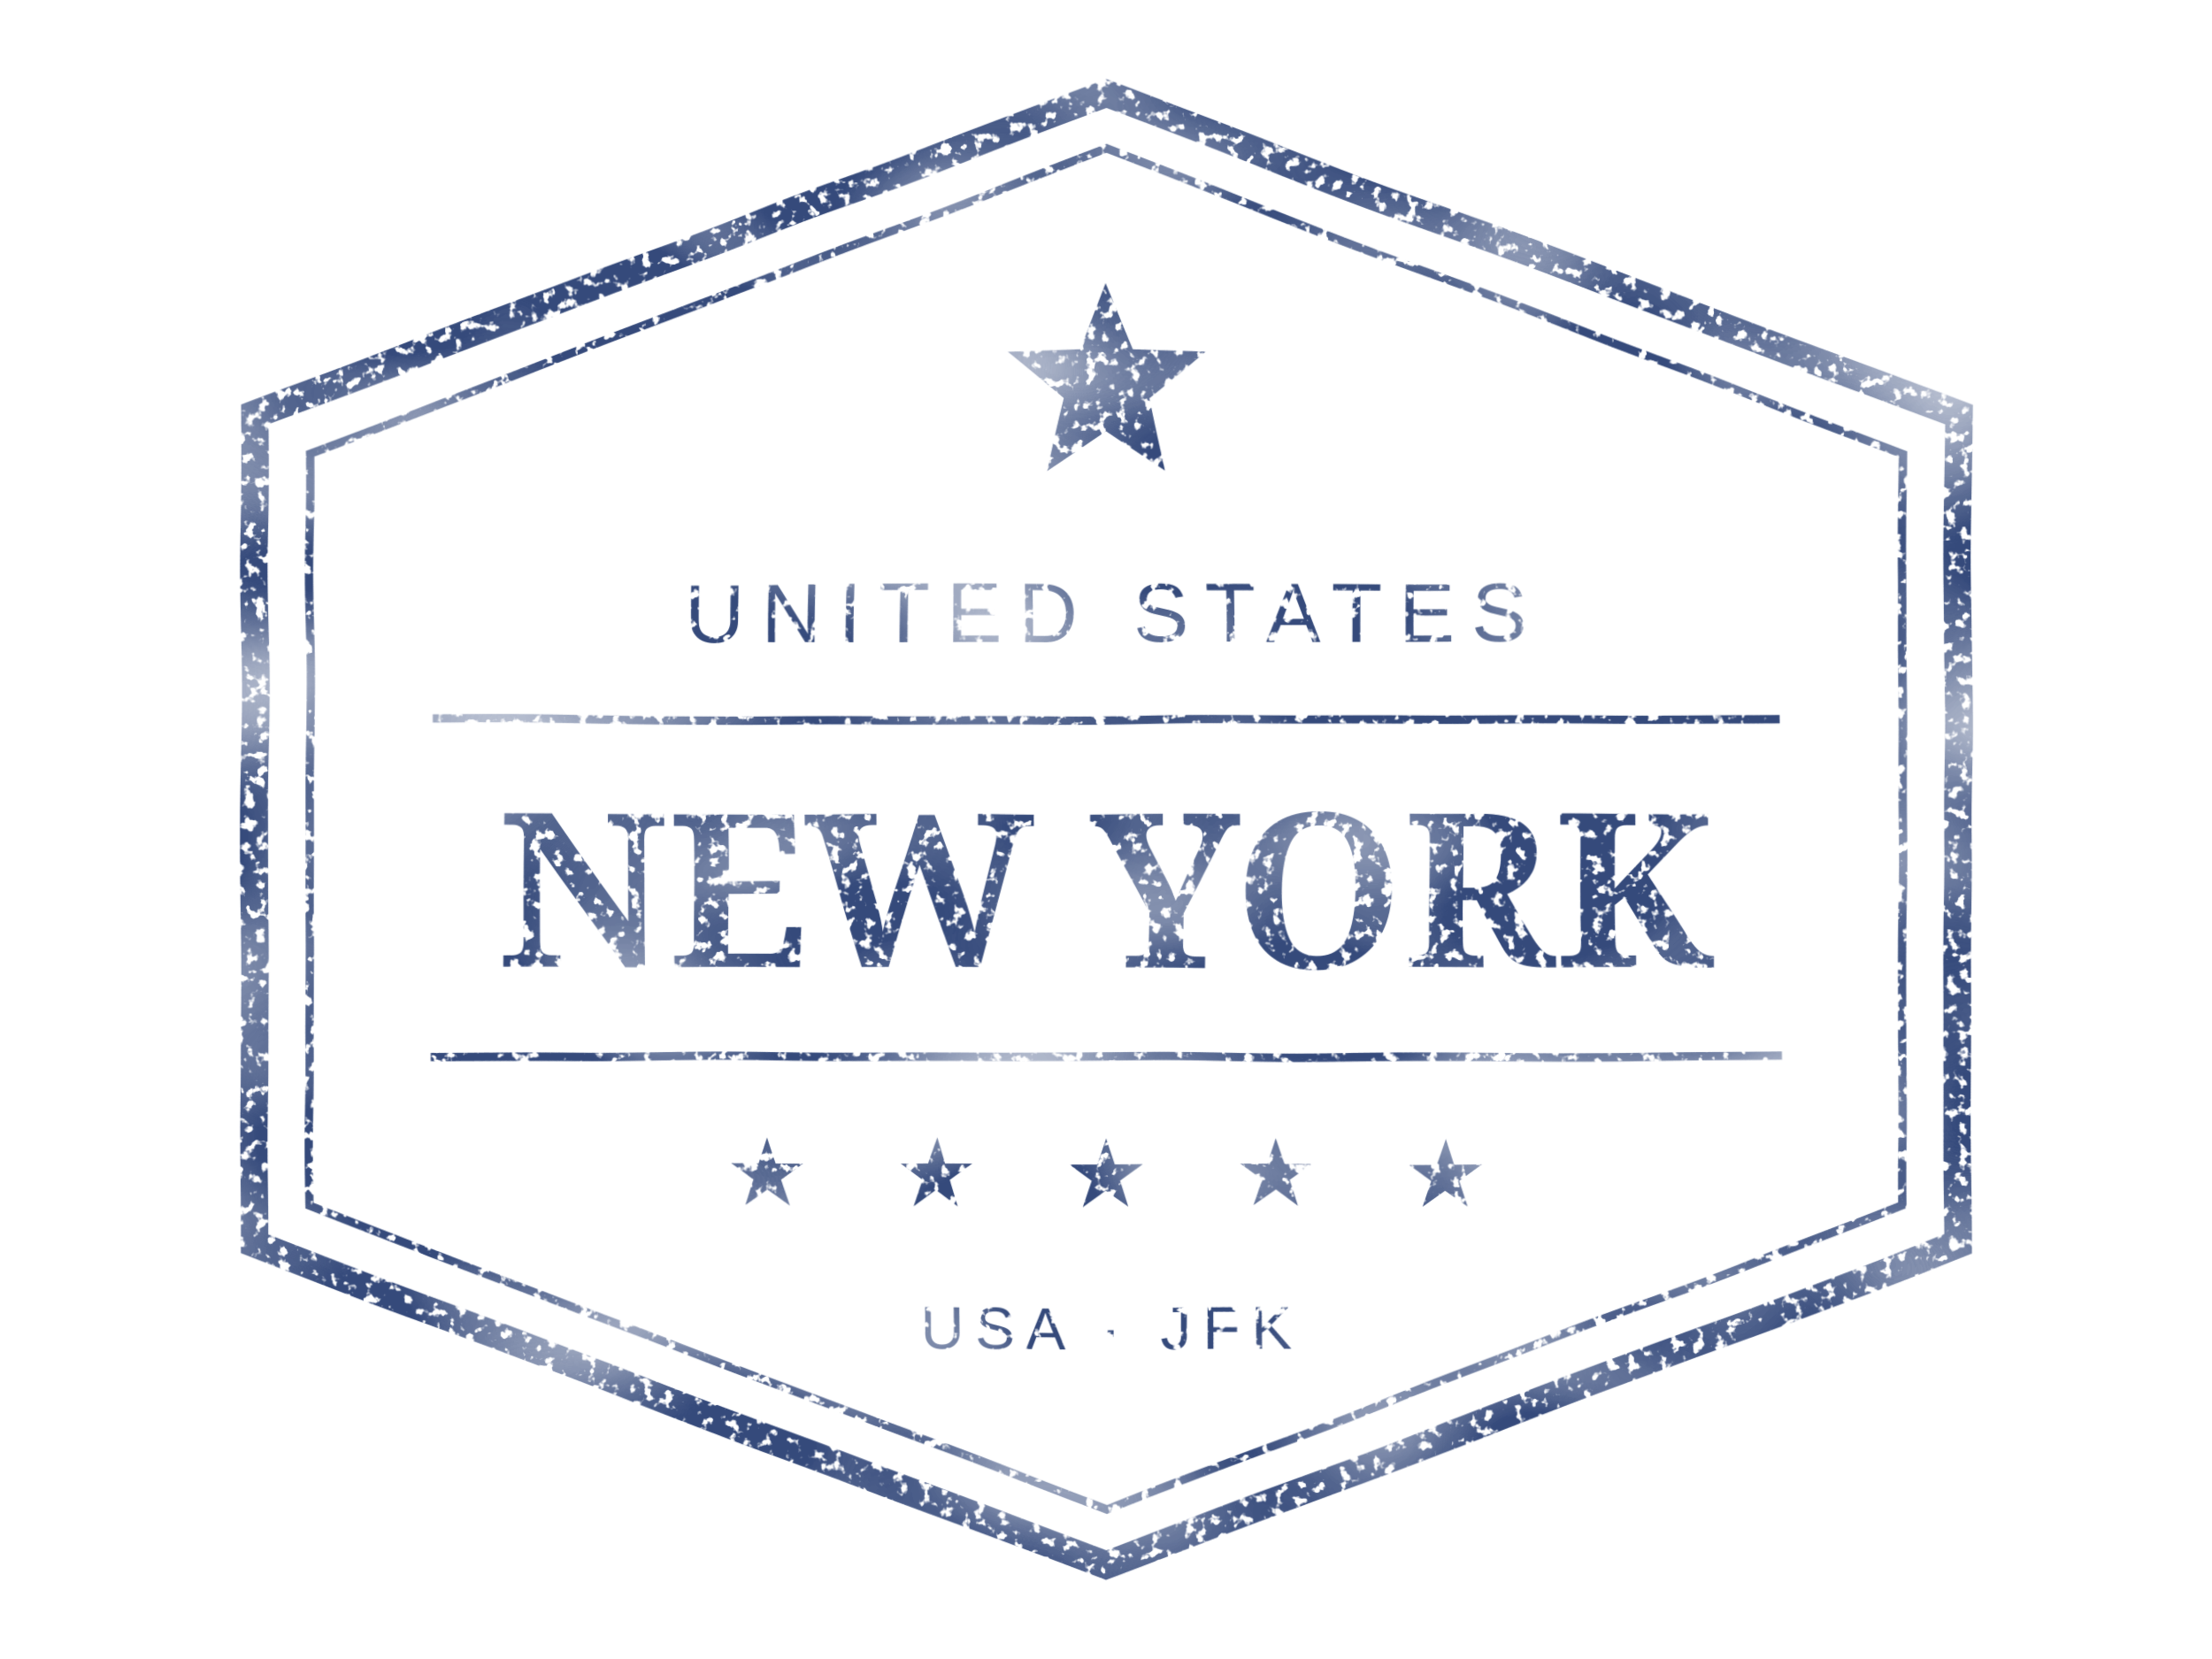
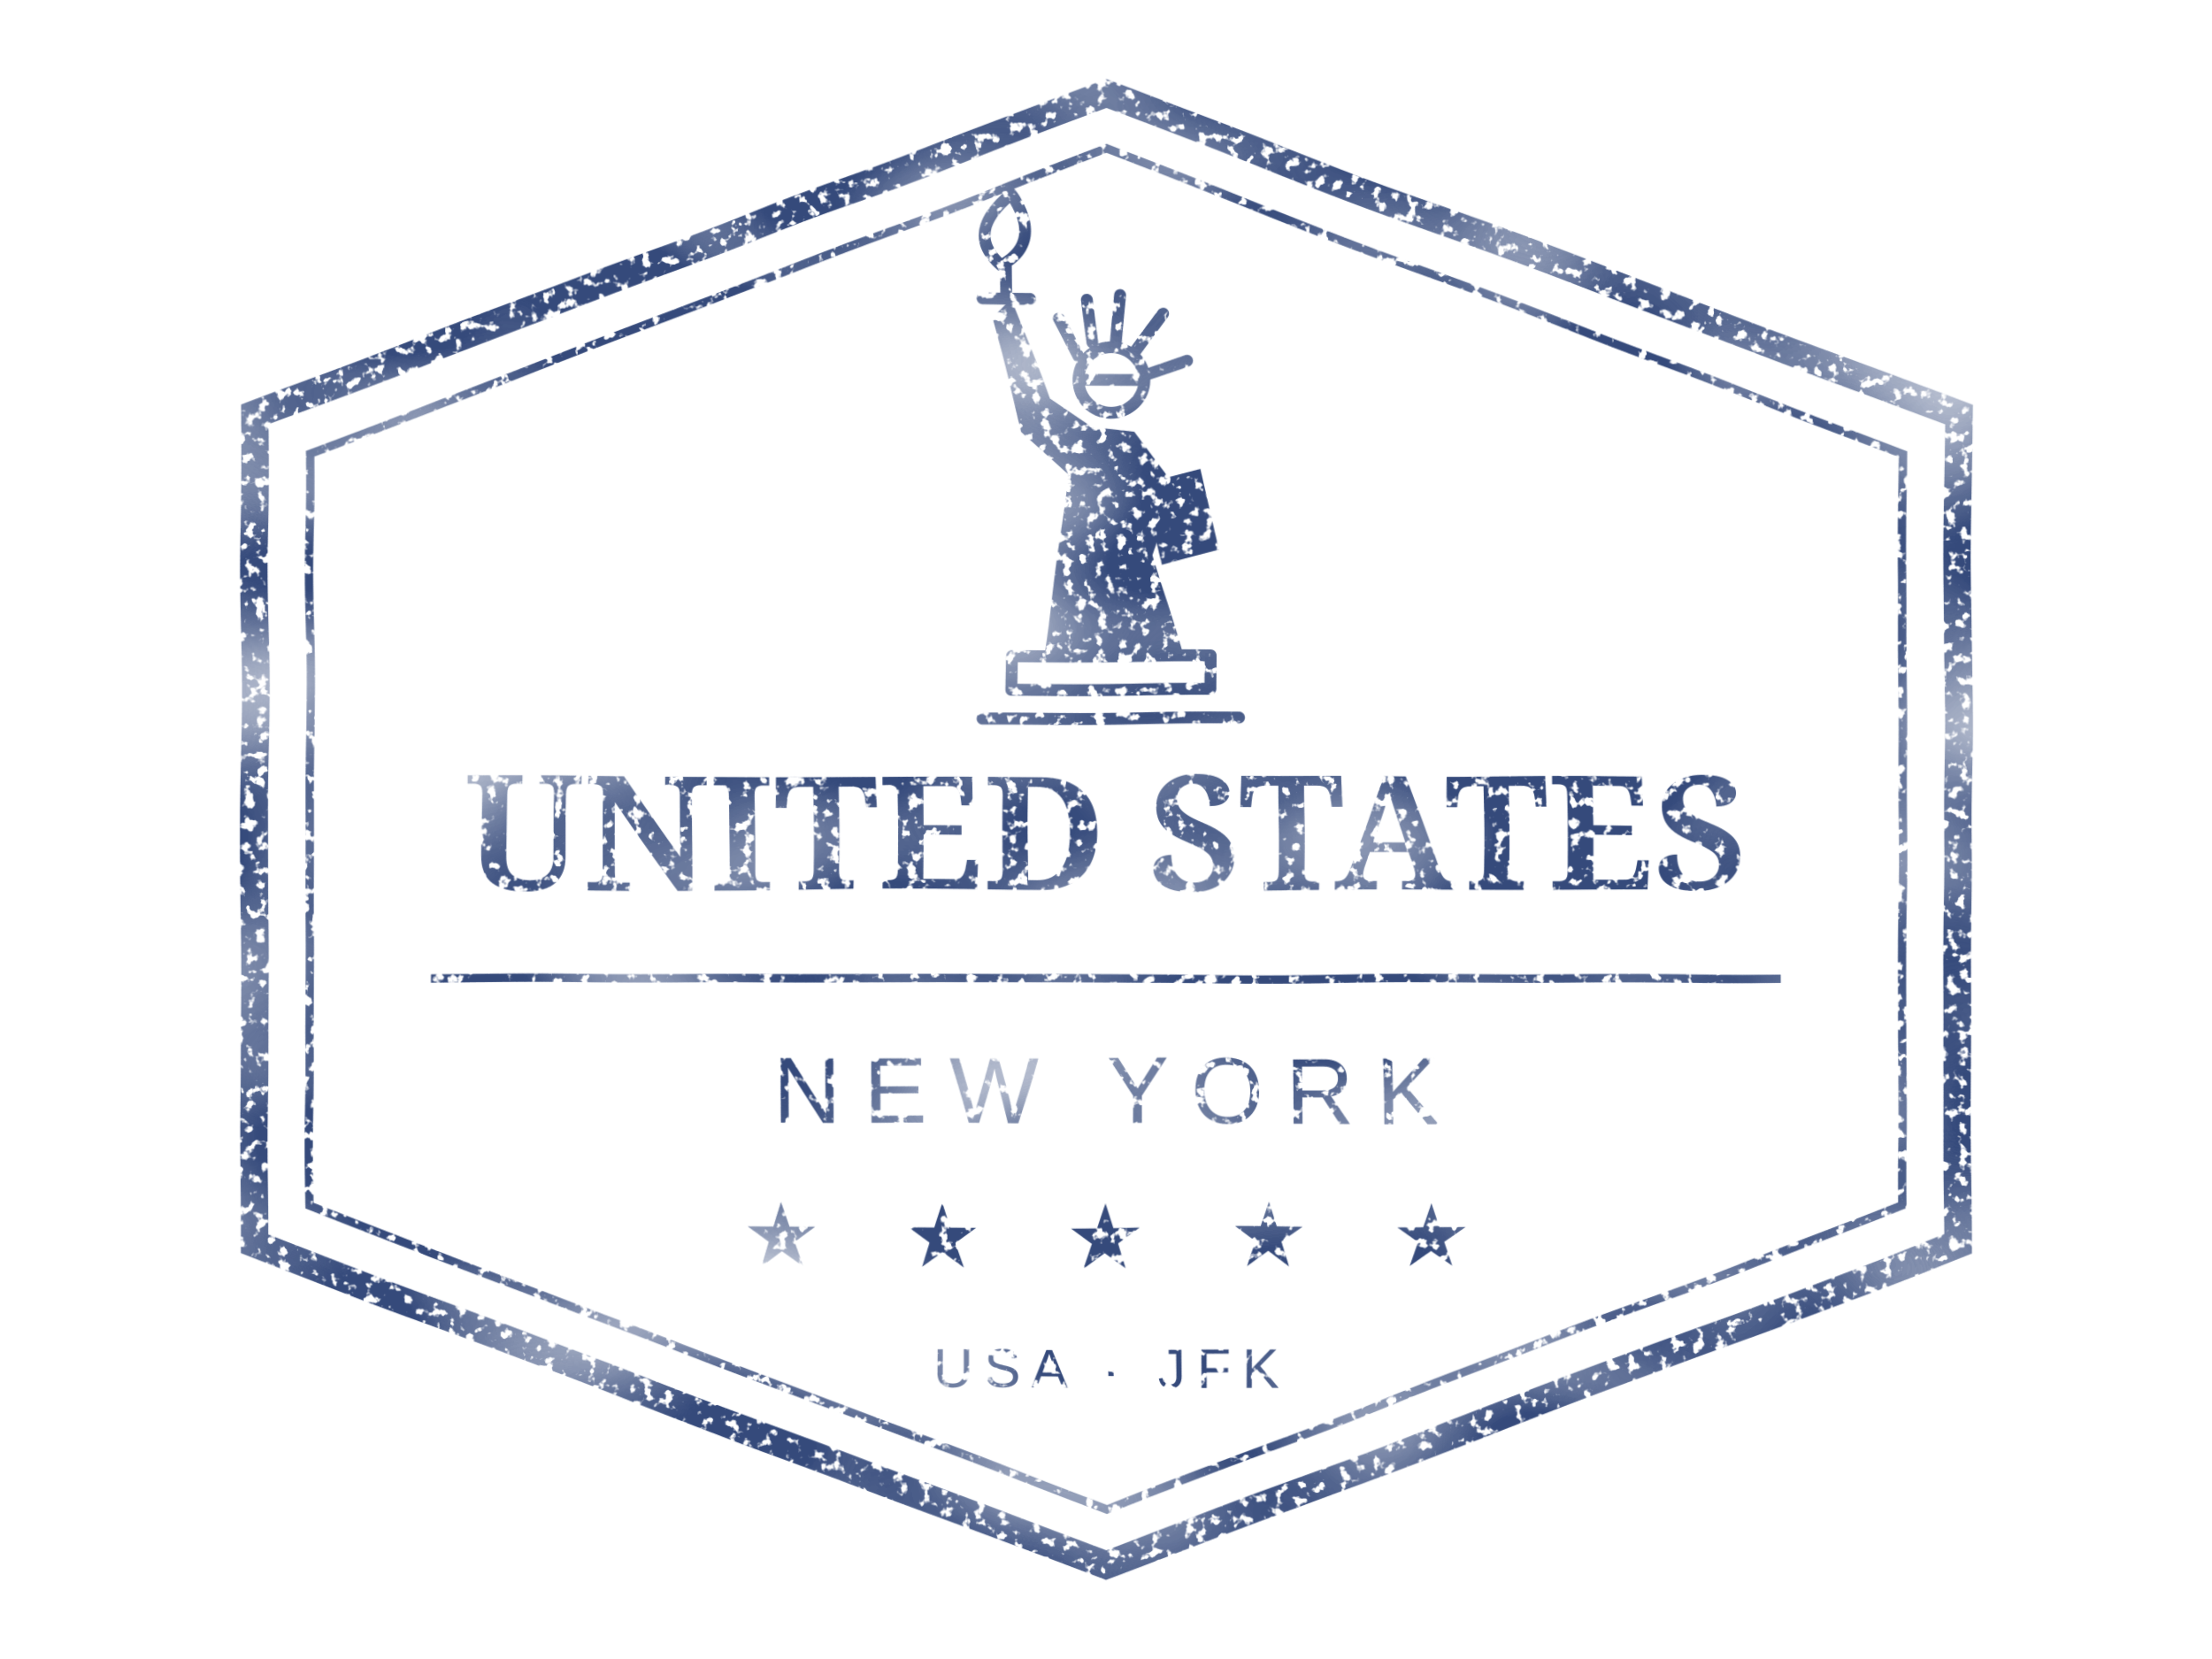
- <svg xmlns="http://www.w3.org/2000/svg" viewBox="0 0 400 300" width="400" height="300" role="img" aria-labelledby="title-US">
+ <svg xmlns="http://www.w3.org/2000/svg" viewBox="0 0 400 300" width="400" height="300" role="img" aria-labelledby="title-us">
  <defs>
    <filter id="ink-us-worn" x="-5%" y="-5%" width="110%" height="110%" color-interpolation-filters="sRGB">
      <feTurbulence type="fractalNoise" baseFrequency=".5" numOctaves="3" seed="17" result="grain" />
      <feColorMatrix in="grain" type="matrix" values="0 0 0 0 1 0 0 0 0 1 0 0 0 0 1 1 0 0 0 0" />
      <feComponentTransfer>
        <feFuncA type="linear" slope="10" intercept="-3.3" />
      </feComponentTransfer>
      <feComposite in="SourceGraphic" operator="in" result="porous" />
      <feTurbulence type="fractalNoise" baseFrequency=".019 .027" numOctaves="2" seed="41" result="pressure" />
      <feColorMatrix type="matrix" values="0 0 0 0 1 0 0 0 0 1 0 0 0 0 1 1 0 0 0 0" />
      <feComponentTransfer>
        <feFuncA type="linear" slope="1.8" intercept="-.05" />
      </feComponentTransfer>
      <feComposite in="porous" operator="in" result="ink" />
      <feDisplacementMap in="ink" in2="pressure" scale="1.15" xChannelSelector="R" yChannelSelector="G" />
      <feGaussianBlur stdDeviation=".12" />
    </filter>
  </defs>
  <g filter="url(#ink-us-worn)" color="#354a7b" fill="currentColor" font-family="Arial,Helvetica,sans-serif" text-anchor="middle">
    <g fill="none" stroke="currentColor">
      <path d="M200 17L354 75V225L200 283L46 225V75Z" stroke-width="5" />
      <path d="M200 27L344 82V218L200 273L56 218V82Z" stroke-width="1.5" />
    </g>
-     <g transform="translate(200 69) scale(0.6)" fill="none" stroke="currentColor" stroke-width="2.5" stroke-linecap="round" stroke-linejoin="round">
-       <path d="M0-30L8-10L30-9L13 5L18 27L0 15L-18 27L-13 5L-30-9L-8-10Z" fill="currentColor" stroke="none" />
+     <g transform="translate(200 91) scale(0.86)" fill="none" stroke="currentColor" stroke-width="2.5" stroke-linecap="round" stroke-linejoin="round">
+       <path d="M-13 31L-8-6L-18-15L-24-39L-20-43L-12-22L-3-16L6-15L15-3L10 11L16 31Z" fill="currentColor" stroke="none" />
+       <circle cx="1" cy="-26" r="7" />
+       <path d="M-6-31L-10-39M-3-34L-4-43M2-34L3-44M6-32L12-40M8-27L17-30M-6-26H7M-21-44V-50M-26-43H-16M-22-50Q-30-57-20-65Q-13-55-22-50" />
+       <path d="M8-4L20-7L24 10L12 13Z" fill="currentColor" stroke="none" />
+       <path d="M-6-5L-10 29M1-8V29M6 8L10 29M-20 32H22V39H-20ZM-26 45H28" />
    </g>
-     <text x="200" y="116" font-size="15" letter-spacing="3">UNITED STATES</text>
-     <path d="M78 130H322" fill="none" stroke="currentColor" stroke-width="1.5" />
-     <text x="200" y="175" font-size="39" font-family="Georgia,serif" font-weight="700" textLength="267" lengthAdjust="spacingAndGlyphs">NEW YORK</text>
-     <path d="M78 191H322" fill="none" stroke="currentColor" stroke-width="1.5" />
-     <text x="200" y="218" font-size="17" letter-spacing="5">★  ★  ★  ★  ★</text>
-     <text x="200" y="244" font-size="11" letter-spacing="2">USA · JFK</text>
+     <text x="200" y="161" font-size="29" font-family="Georgia,serif" font-weight="700" textLength="274" lengthAdjust="spacingAndGlyphs">UNITED STATES</text>
+     <path d="M78 177H322" fill="none" stroke="currentColor" stroke-width="1.5" />
+     <text x="200" y="203" font-size="17" letter-spacing="4">NEW YORK</text>
+     <text x="200" y="229" font-size="16" letter-spacing="5">★  ★  ★  ★  ★</text>
+     <text x="200" y="251" font-size="10" letter-spacing="2">USA · JFK</text>
  </g>
</svg>
